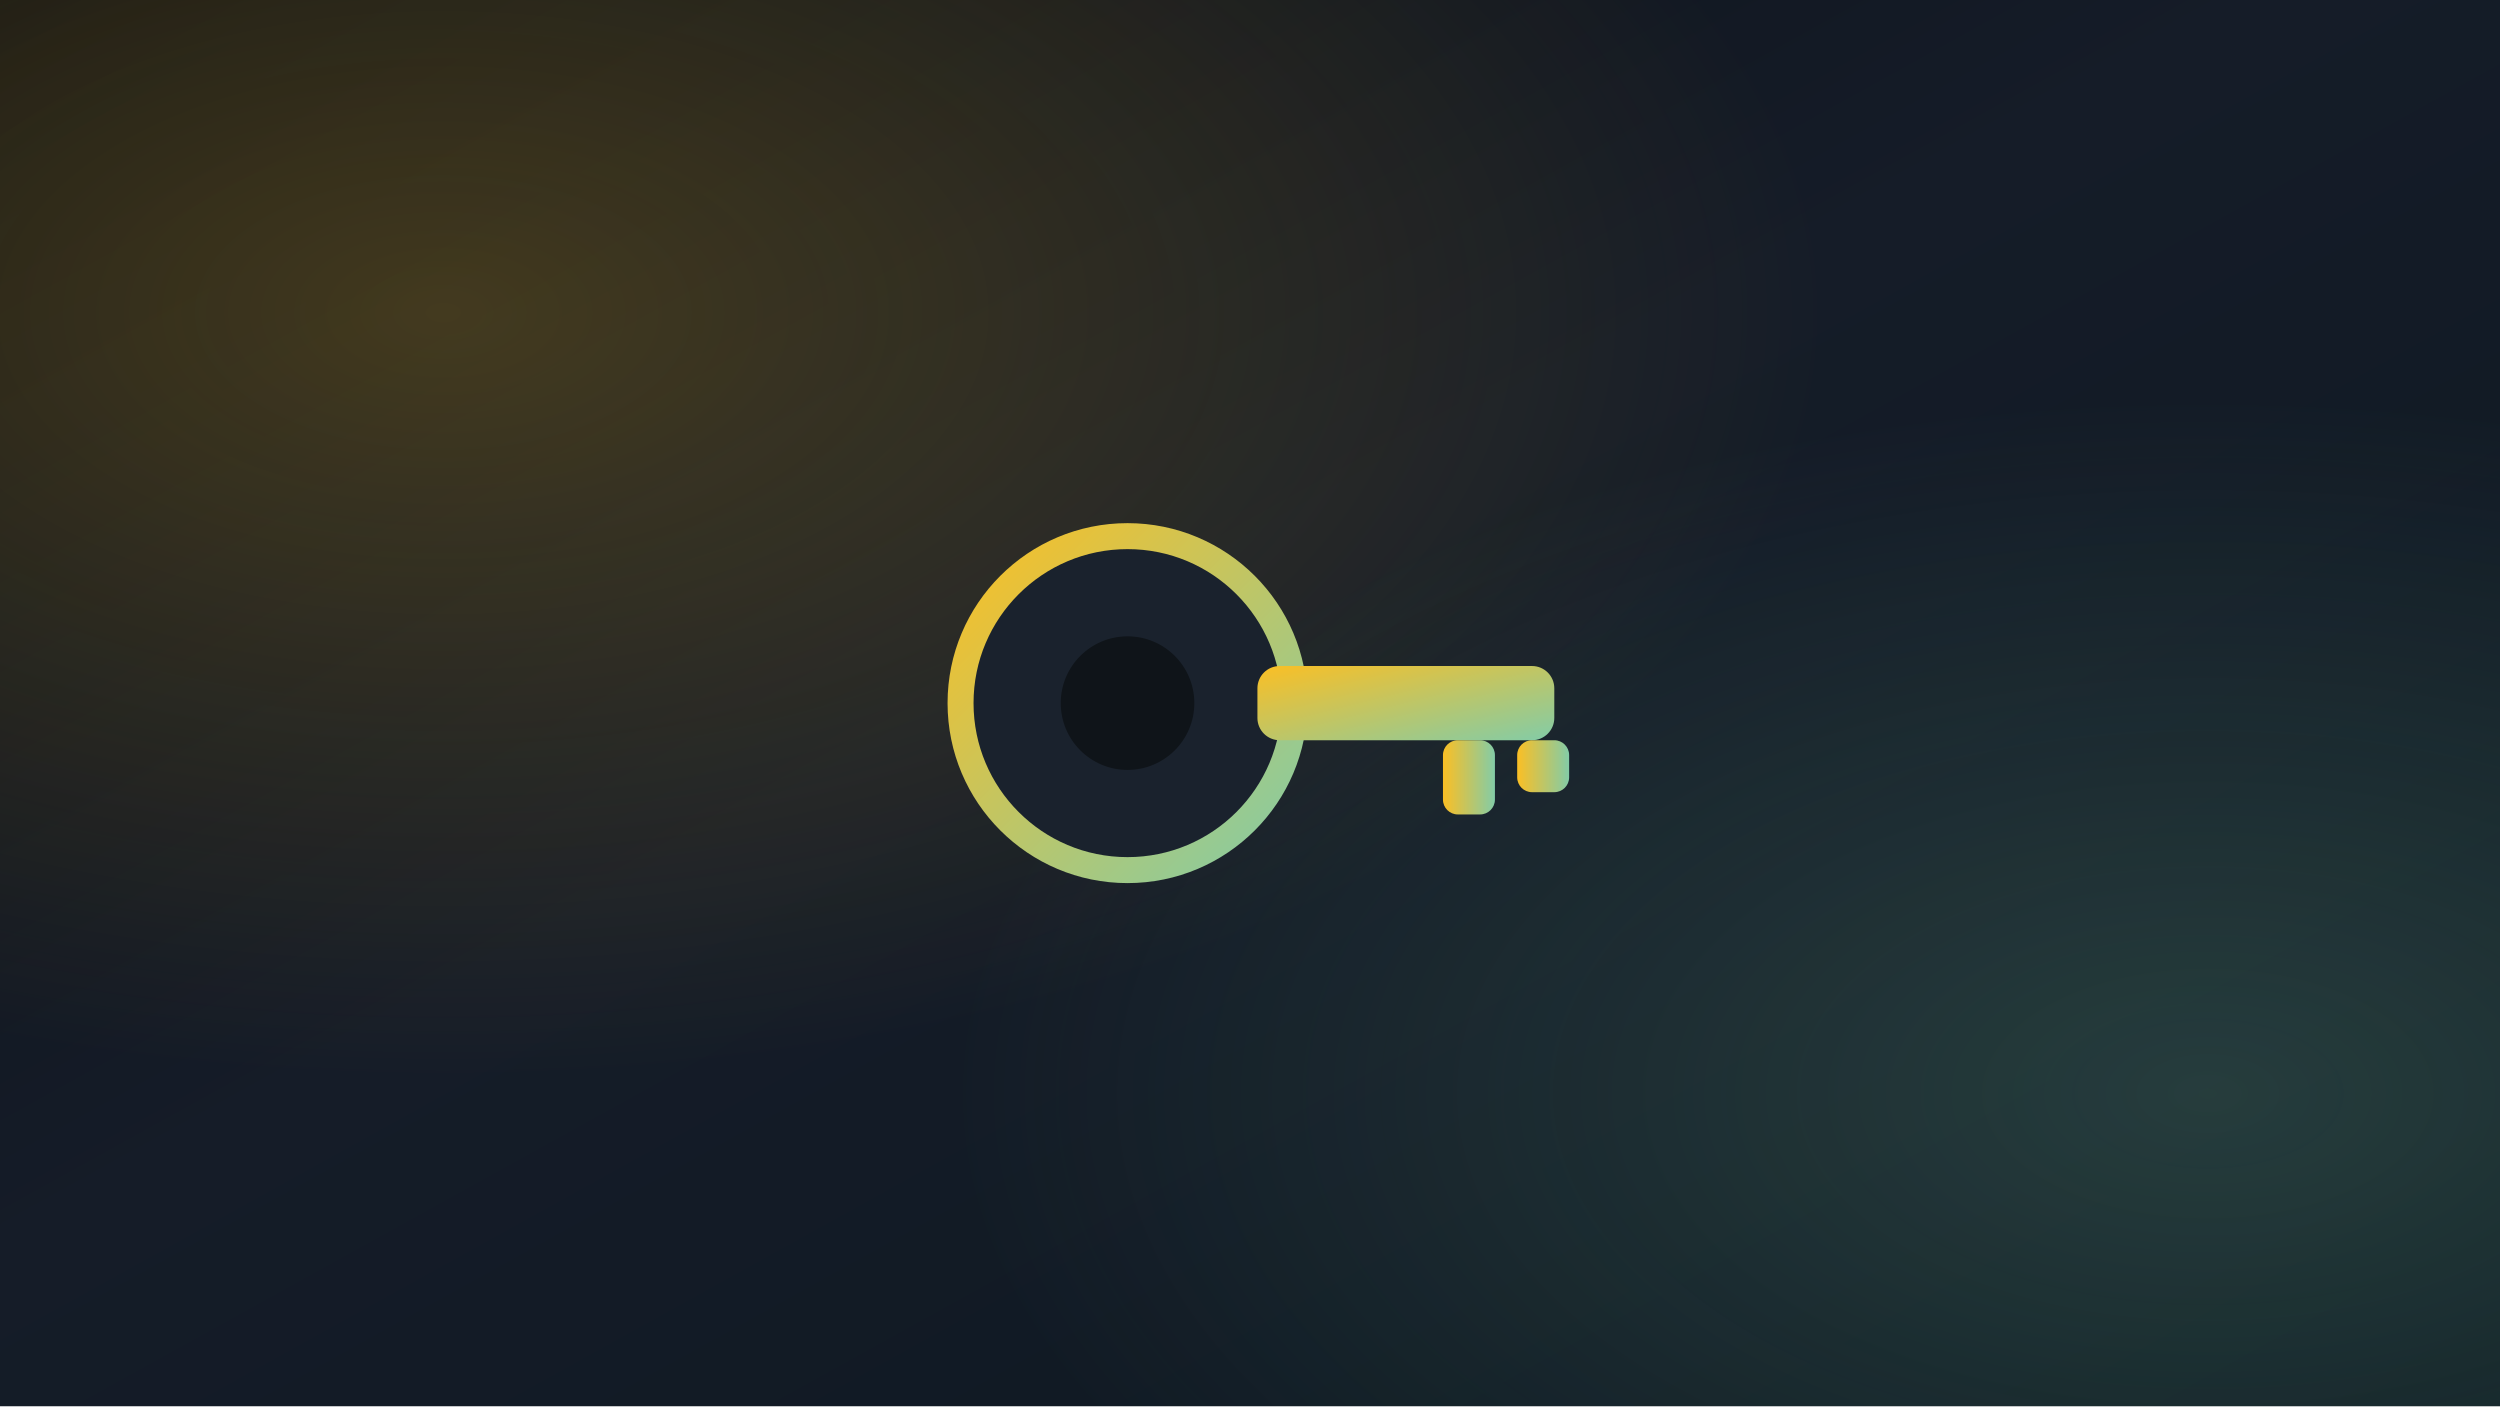
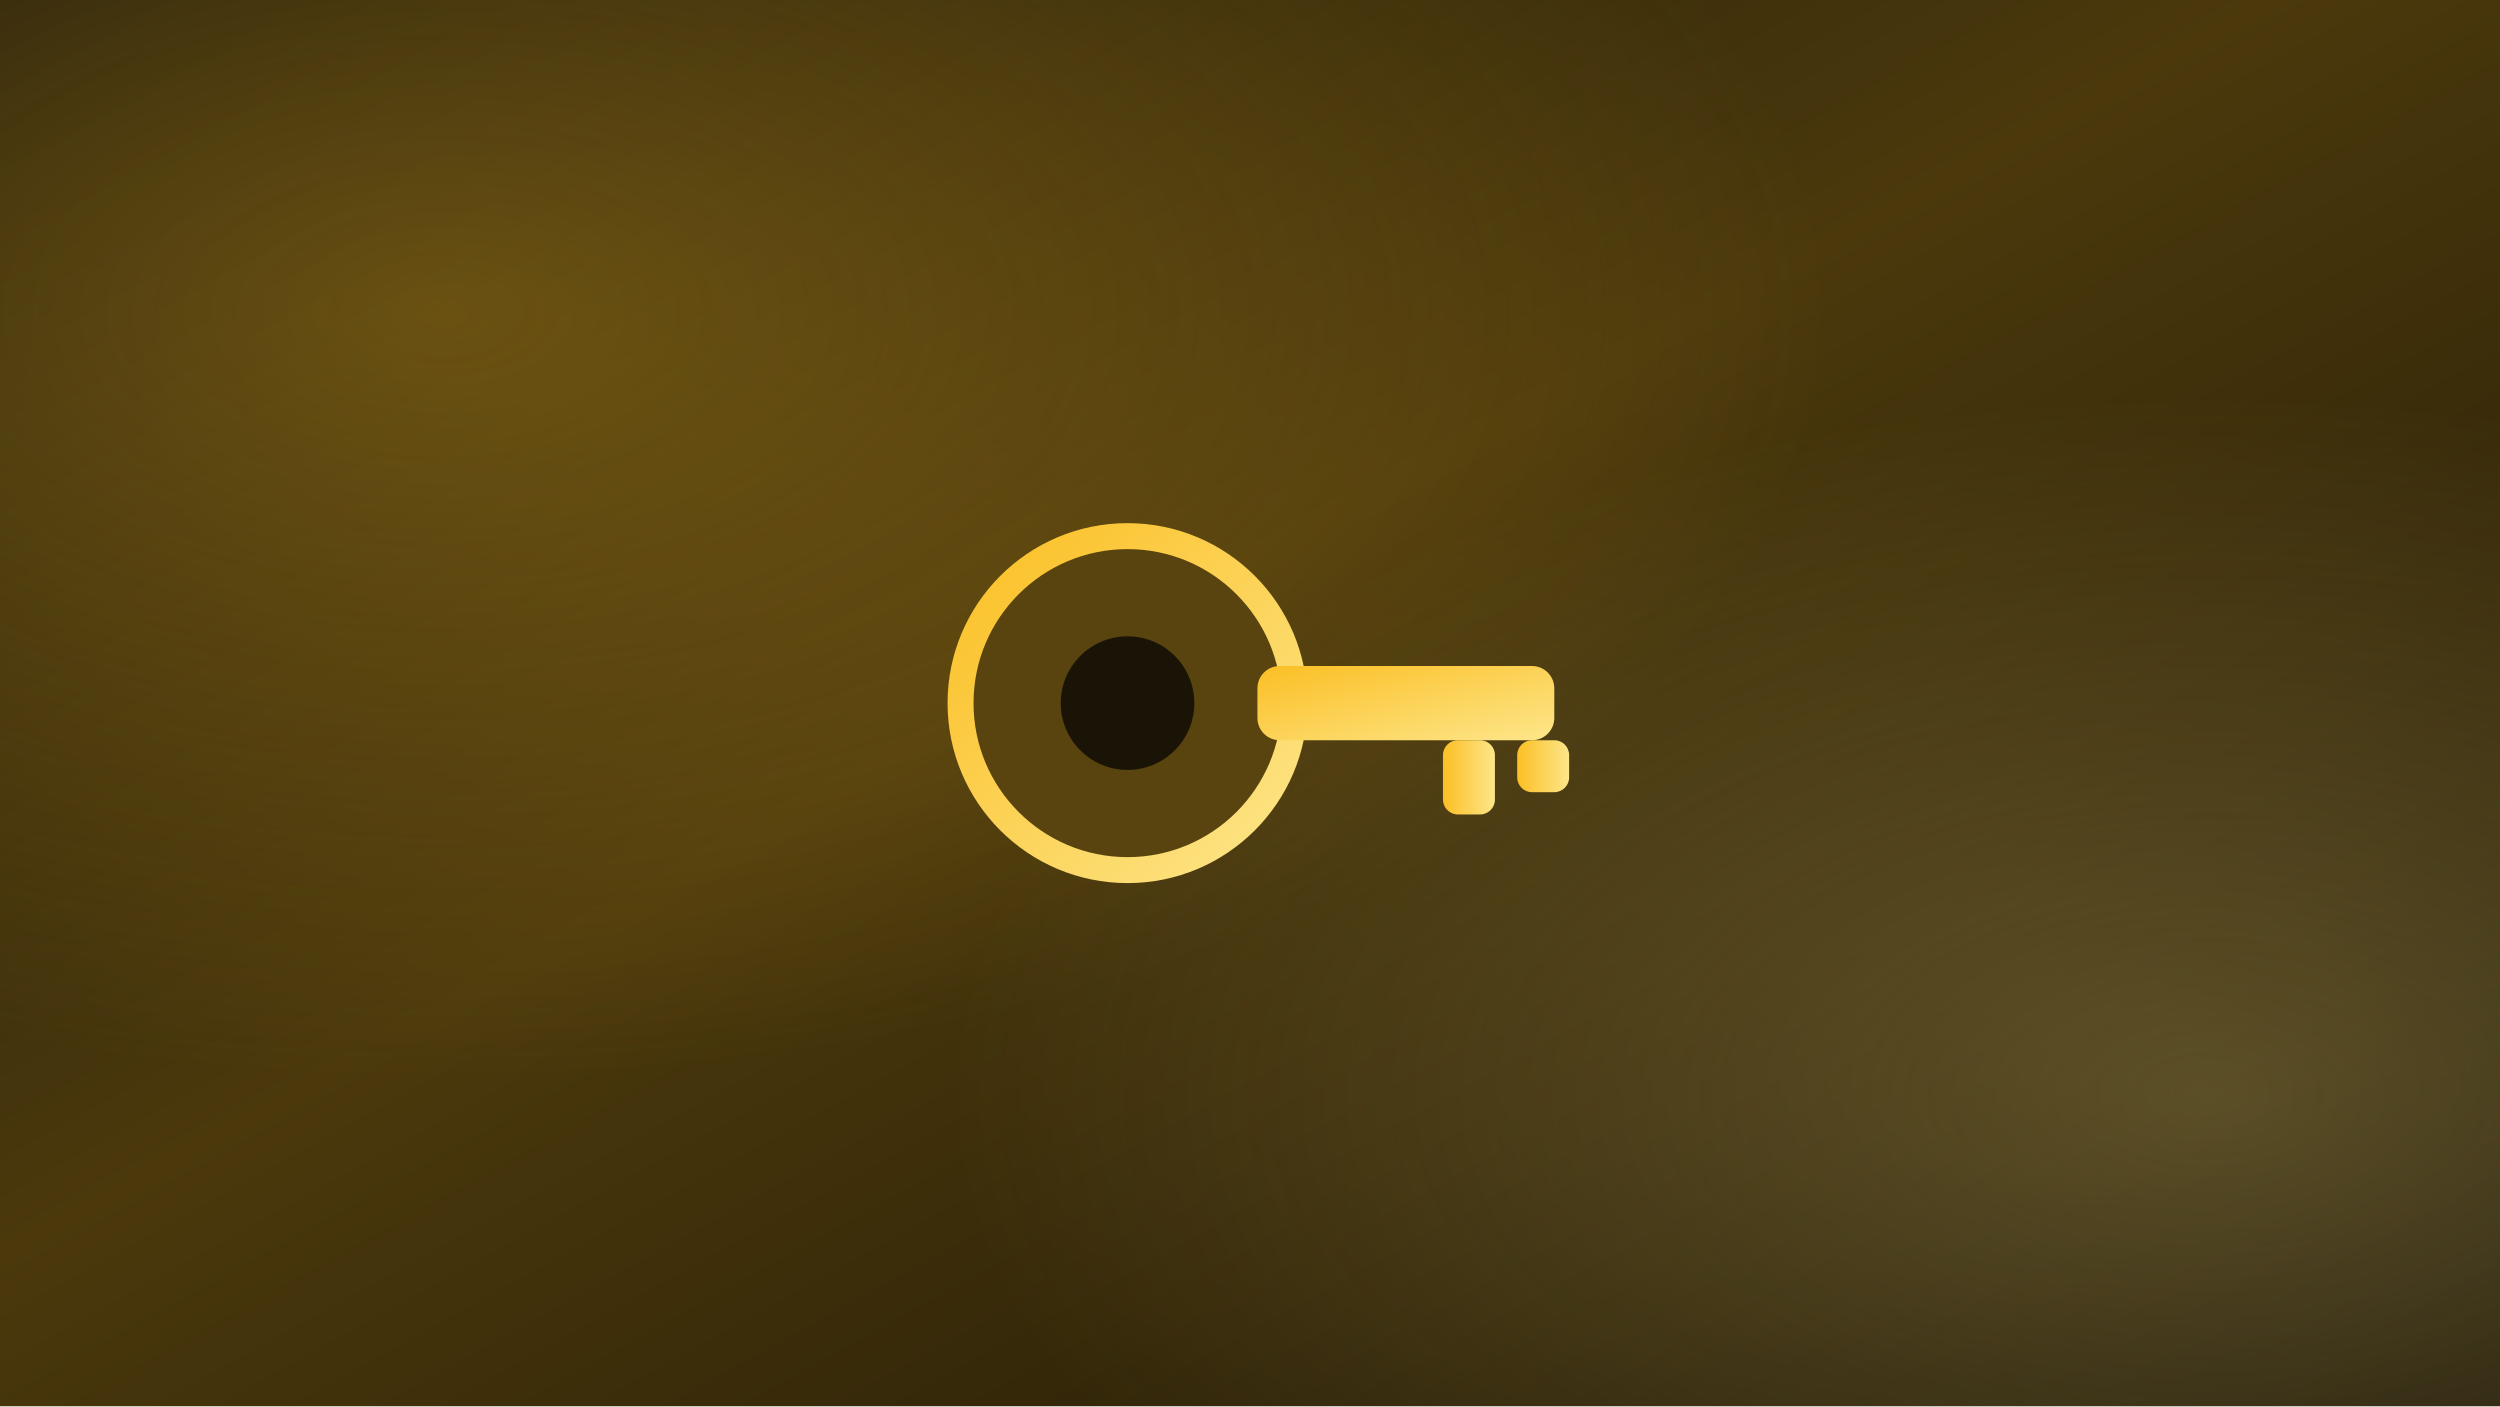
<svg xmlns="http://www.w3.org/2000/svg" viewBox="0 0 1280 720" width="1280" height="720" role="img" aria-label="Keris">
  <defs>
    <linearGradient id="ac" x1="0" y1="0" x2="1" y2="1">
      <stop offset="0" stop-color="#fbbf24" />
-       <stop offset="1" stop-color="#83cca7" />
+       <stop offset="1" stop-color="#fde68a" />
    </linearGradient>
    <linearGradient id="gWarm" x1="0%" y1="0%" x2="100%" y2="0%">
      <stop offset="0%" stop-color="#fbbf24" />
-       <stop offset="100%" stop-color="#83cca7" />
+       <stop offset="100%" stop-color="#fde68a" />
    </linearGradient>
    <linearGradient id="canvasGrad" x1="0%" y1="0%" x2="100%" y2="100%">
-       <stop offset="0%" stop-color="#0a0e14" />
-       <stop offset="45%" stop-color="#151c28" />
-       <stop offset="100%" stop-color="#0c1820" />
-     </linearGradient>
-     <linearGradient id="bg" x1="0" y1="0" x2="1" y2="1">
-       <stop offset="0" stop-color="#1e1b4b" />
-       <stop offset="0.55" stop-color="#0f3a4a" />
-       <stop offset="1" stop-color="#0f766e" />
+       <stop offset="0%" stop-color="#1d180a" />
+       <stop offset="45%" stop-color="#4b390c" />
+       <stop offset="100%" stop-color="#1a1406" />
    </linearGradient>
    <radialGradient id="glowA" cx="18%" cy="22%" r="55%">
-       <stop offset="0%" stop-color="#fbbf24" stop-opacity="0.22" />
+       <stop offset="0%" stop-color="#fbbf24" stop-opacity="0.28" />
      <stop offset="100%" stop-color="#fbbf24" stop-opacity="0" />
    </radialGradient>
    <radialGradient id="glowB" cx="88%" cy="78%" r="50%">
-       <stop offset="0%" stop-color="#83cca7" stop-opacity="0.20" />
-       <stop offset="100%" stop-color="#83cca7" stop-opacity="0" />
+       <stop offset="0%" stop-color="#fde68a" stop-opacity="0.24" />
+       <stop offset="100%" stop-color="#fde68a" stop-opacity="0" />
    </radialGradient>
  </defs>
  <rect width="1280" height="720" fill="url(#canvasGrad)" />
  <rect width="1280" height="720" fill="url(#glowA)" />
  <rect width="1280" height="720" fill="url(#glowB)" />
  <g transform="translate(396.8 116.8) scale(0.95)">
-     <circle cx="190" cy="256" r="90" fill="#1a222d" stroke="url(#ac)" stroke-width="14" />
-     <circle cx="190" cy="256" r="36" fill="#0f1419" />
+     <circle cx="190" cy="256" r="90" fill="#59430e" stroke="url(#ac)" stroke-width="14" />
+     <circle cx="190" cy="256" r="36" fill="#1a1406" />
    <rect x="260" y="236" width="160" height="40" rx="12" fill="url(#ac)" />
    <rect x="360" y="276" width="28" height="40" rx="8" fill="url(#gWarm)" />
    <rect x="400" y="276" width="28" height="28" rx="8" fill="url(#gWarm)" />
  </g>
</svg>
